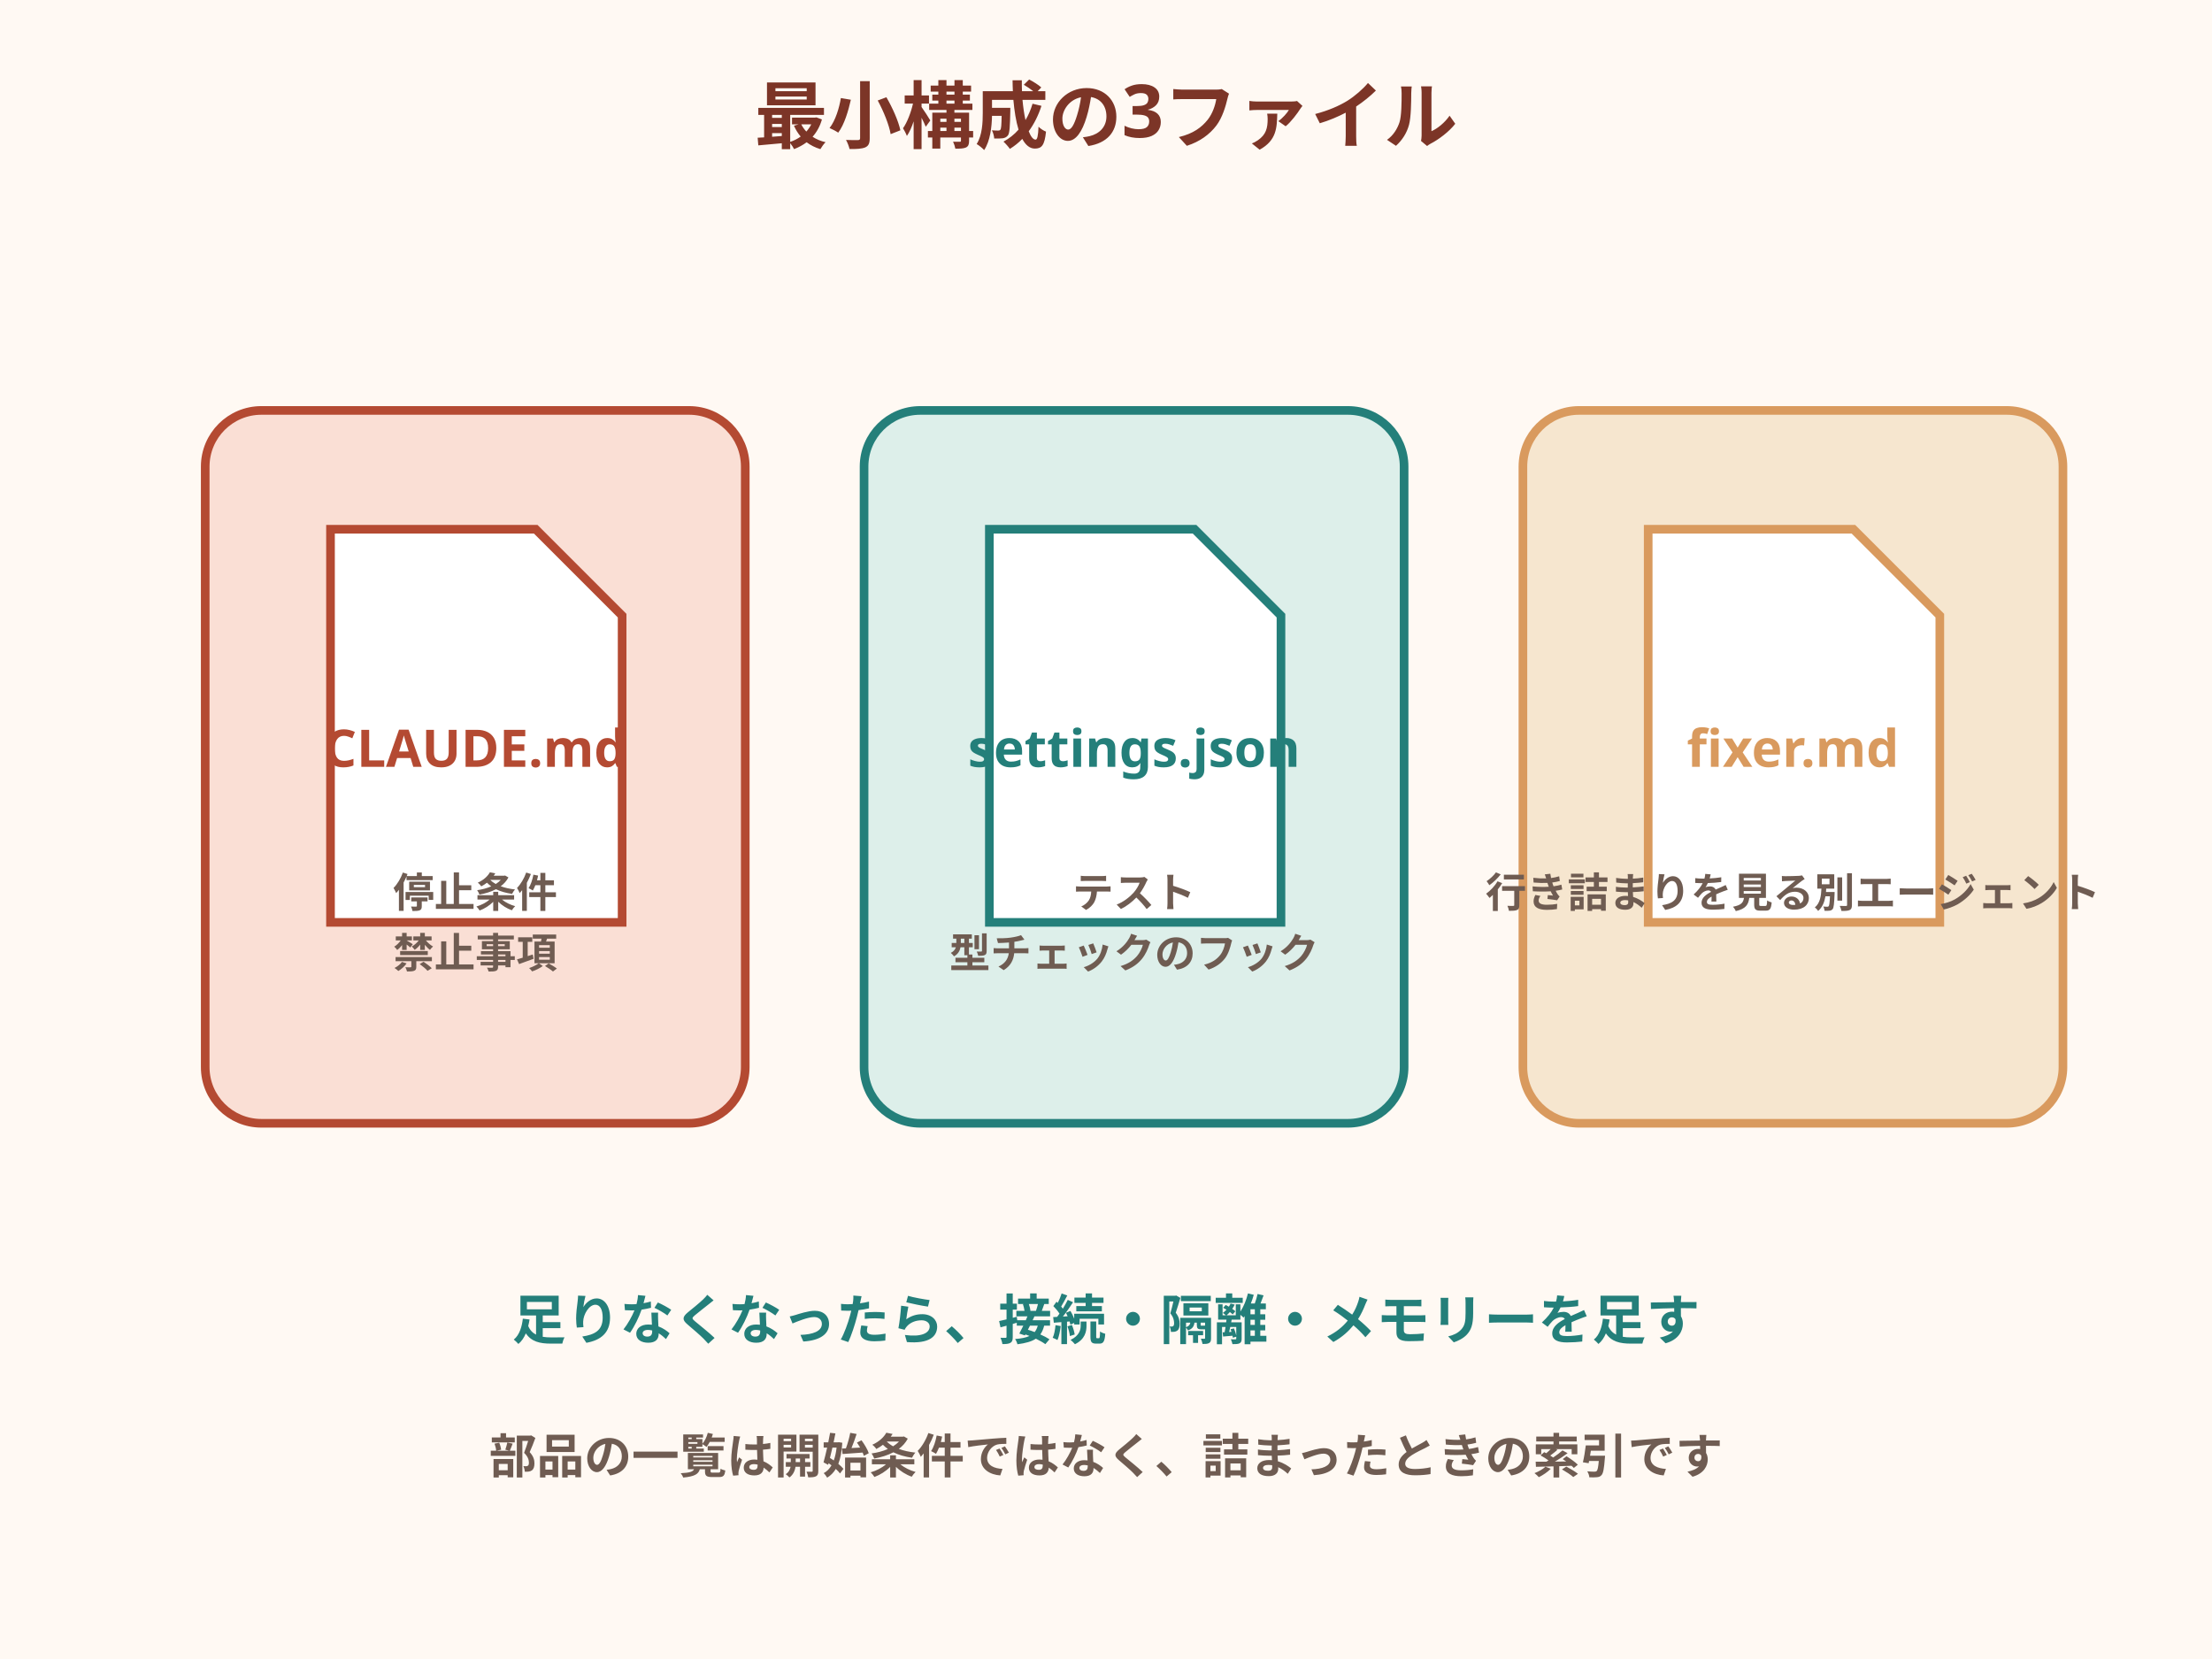
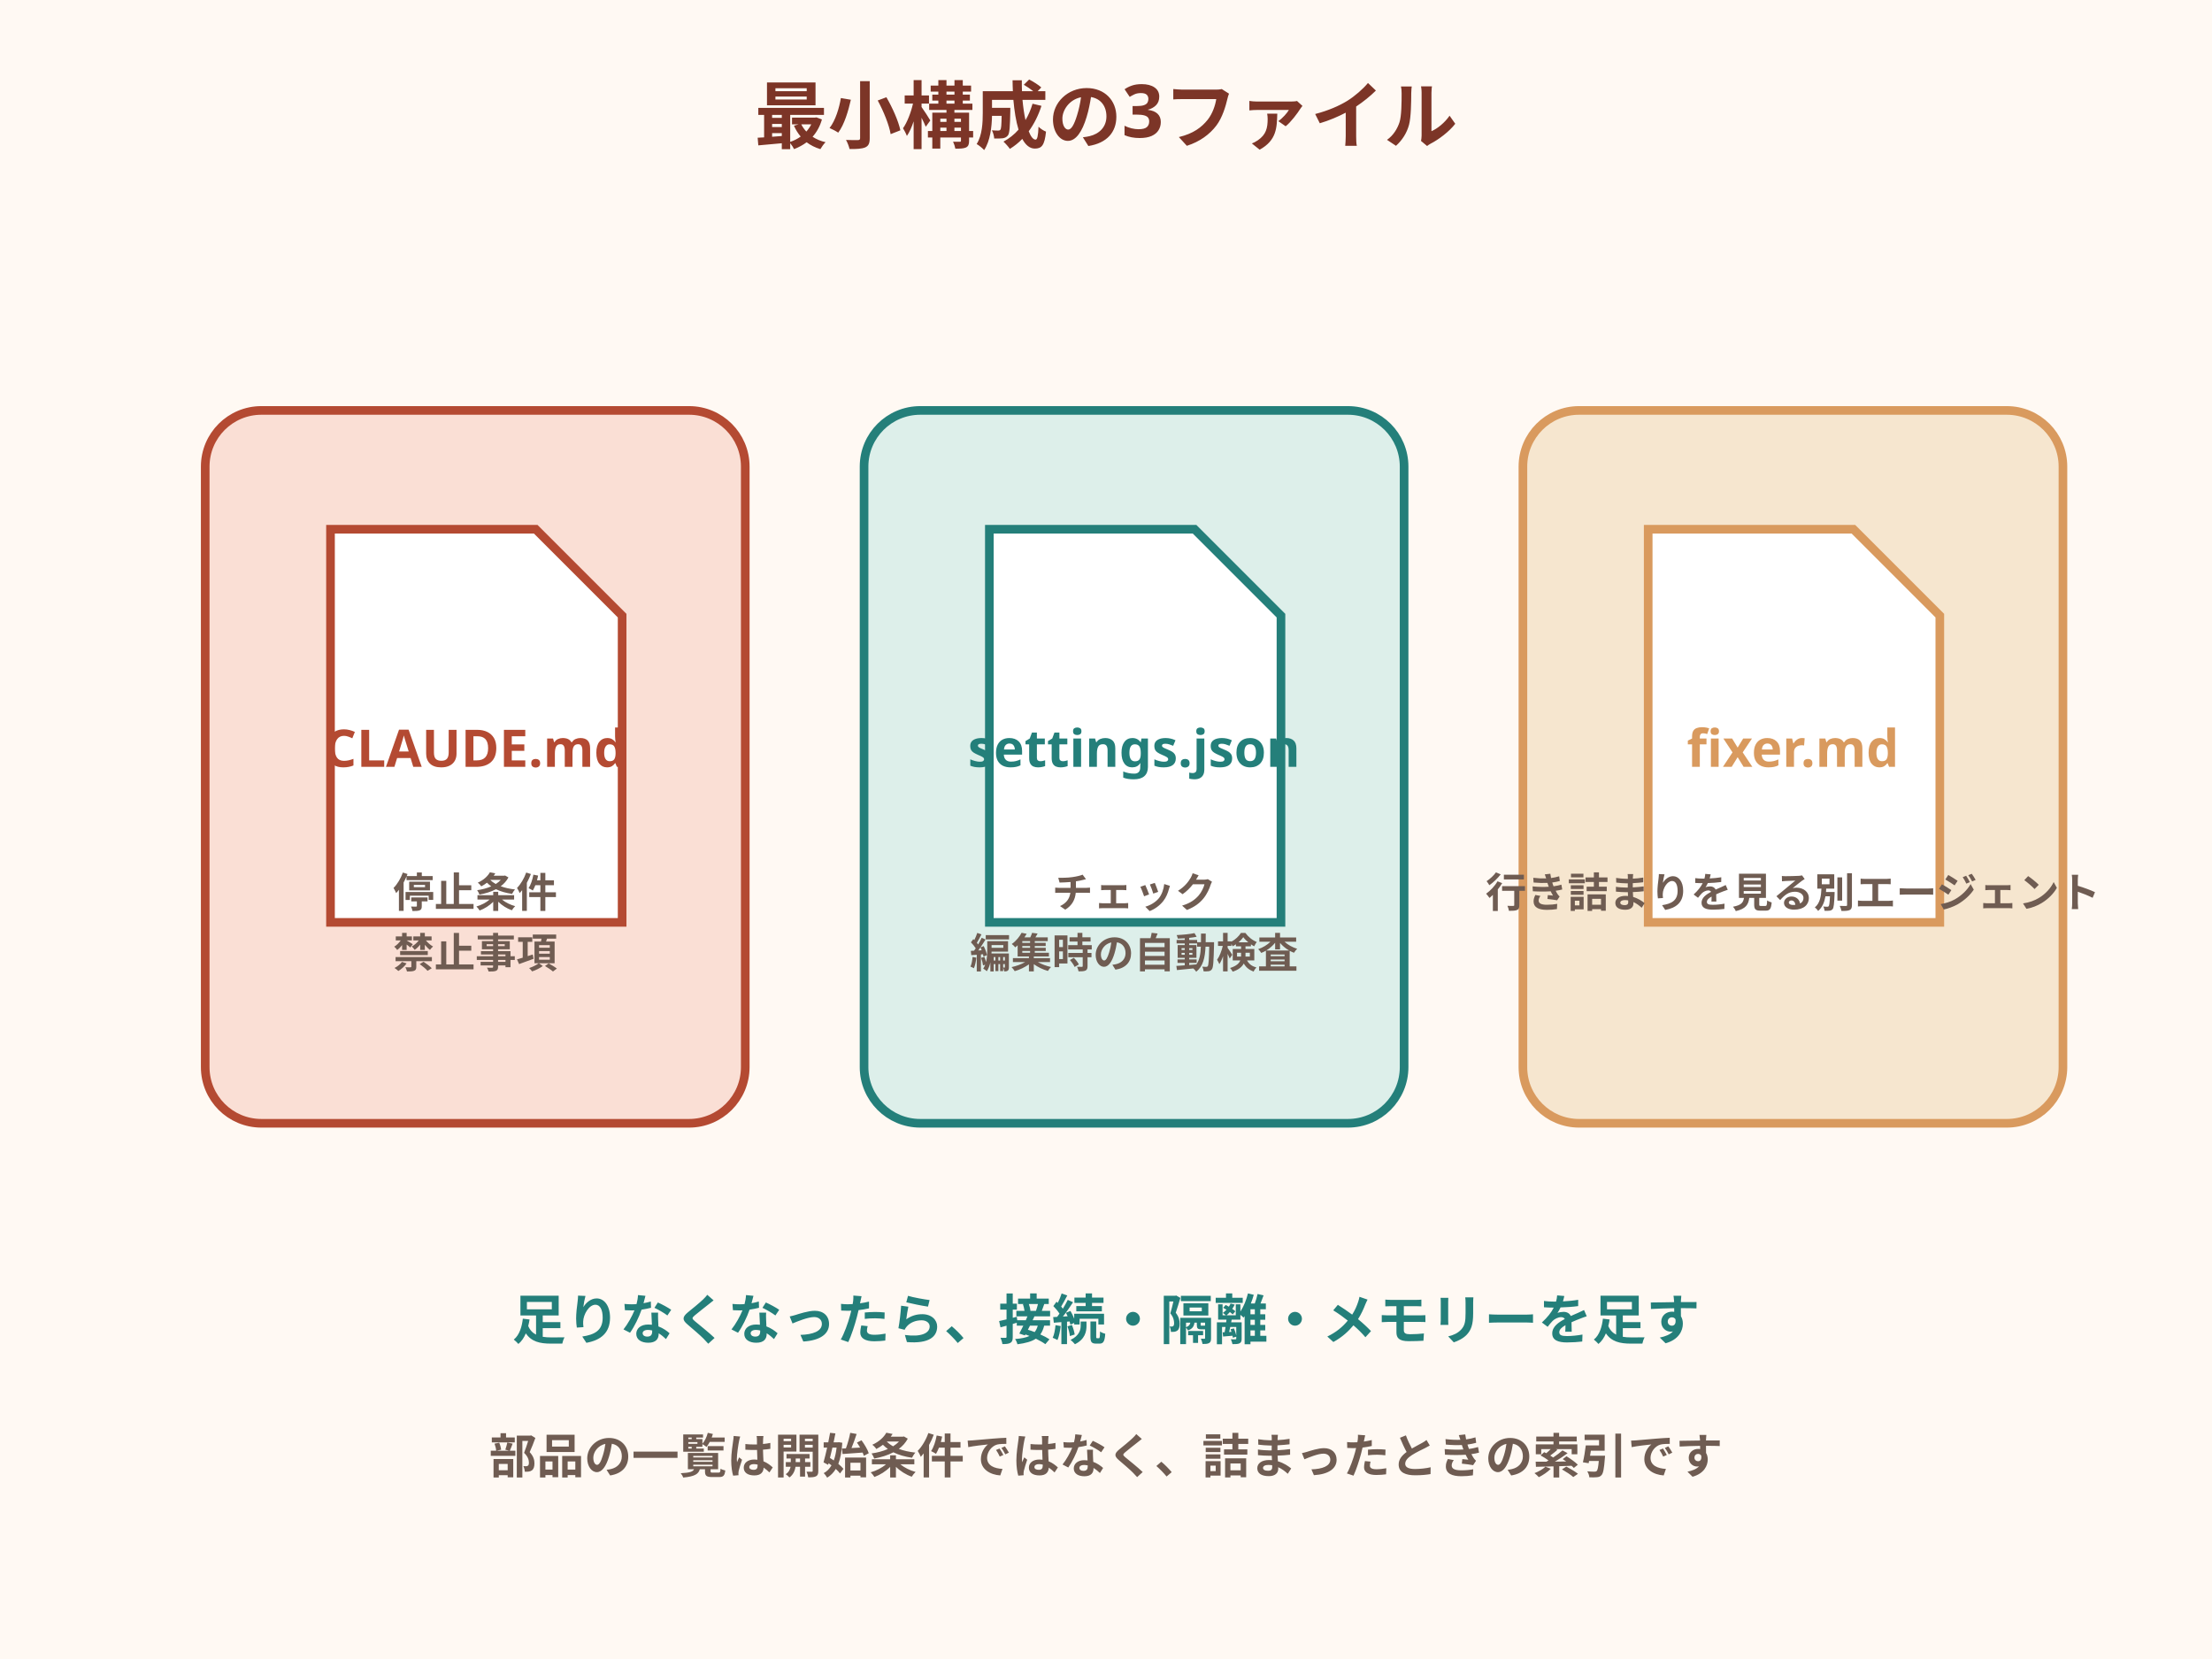
<svg xmlns="http://www.w3.org/2000/svg" width="1024" height="768" viewBox="0 0 1024 768">
  <defs>
    <marker id="arrow" viewBox="0 0 10 10" refX="9" refY="5" markerWidth="9" markerHeight="9" orient="auto-start-reverse">
      <path d="M 0 0 L 10 5 L 0 10 z" fill="context-stroke" />
    </marker>
  </defs>
  <rect width="1024" height="768" fill="#FFF9F3" />
  <text x="512" y="66" text-anchor="middle" font-family="Hiragino Sans, Yu Gothic, sans-serif" font-size="34" font-weight="800" fill="#7C3527">最小構成の3ファイル</text>
  <rect x="95" y="190" width="250" height="330" rx="26" fill="#FADFD5" stroke="#B44A32" stroke-width="4" />
  <path d="M 153 245 h 95 l 40 40 v 142 h -135 z" fill="#FFFFFF" stroke="#B44A32" stroke-width="4" />
  <text x="220" y="355" text-anchor="middle" font-family="Hiragino Sans, Yu Gothic, sans-serif" font-size="24" font-weight="800" fill="#B44A32">CLAUDE.md</text>
  <text x="220" y="420" text-anchor="middle" font-family="Hiragino Sans, Yu Gothic, sans-serif" font-size="19" font-weight="650" fill="#6F5C52">停止条件</text>
  <text x="220" y="448" text-anchor="middle" font-family="Hiragino Sans, Yu Gothic, sans-serif" font-size="19" font-weight="650" fill="#6F5C52">禁止事項</text>
  <rect x="400" y="190" width="250" height="330" rx="26" fill="#DDEFEA" stroke="#247F7A" stroke-width="4" />
  <path d="M 458 245 h 95 l 40 40 v 142 h -135 z" fill="#FFFFFF" stroke="#247F7A" stroke-width="4" />
  <text x="525" y="355" text-anchor="middle" font-family="Hiragino Sans, Yu Gothic, sans-serif" font-size="24" font-weight="800" fill="#247F7A">settings.json</text>
-   <text x="525" y="420" text-anchor="middle" font-family="Hiragino Sans, Yu Gothic, sans-serif" font-size="19" font-weight="650" fill="#6F5C52">テスト</text>
-   <text x="525" y="448" text-anchor="middle" font-family="Hiragino Sans, Yu Gothic, sans-serif" font-size="19" font-weight="650" fill="#6F5C52">型チェックのフック</text>
+   <text x="525" y="420" text-anchor="middle" font-family="Hiragino Sans, Yu Gothic, sans-serif" font-size="19" font-weight="650" fill="#6F5C52">チェック</text>
+   <text x="525" y="448" text-anchor="middle" font-family="Hiragino Sans, Yu Gothic, sans-serif" font-size="19" font-weight="650" fill="#6F5C52">編集時の自動検査</text>
  <rect x="705" y="190" width="250" height="330" rx="26" fill="#F6E6CF" stroke="#D99A5E" stroke-width="4" />
  <path d="M 763 245 h 95 l 40 40 v 142 h -135 z" fill="#FFFFFF" stroke="#D99A5E" stroke-width="4" />
  <text x="830" y="355" text-anchor="middle" font-family="Hiragino Sans, Yu Gothic, sans-serif" font-size="24" font-weight="800" fill="#D99A5E">fixer.md</text>
  <text x="830" y="420" text-anchor="middle" font-family="Hiragino Sans, Yu Gothic, sans-serif" font-size="19" font-weight="650" fill="#6F5C52">行き詰まりを見る別エージェント</text>
  <text x="512" y="620" text-anchor="middle" font-family="Hiragino Sans, Yu Gothic, sans-serif" font-size="25" font-weight="800" fill="#247F7A">足りなくなったら、接続・隔離・メモリーを足す</text>
  <text x="512" y="682" text-anchor="middle" font-family="Hiragino Sans, Yu Gothic, sans-serif" font-size="22" font-weight="700" fill="#6F5C52">部品の一覧は開始条件ではなく、詰まったときの索引です</text>
</svg>
